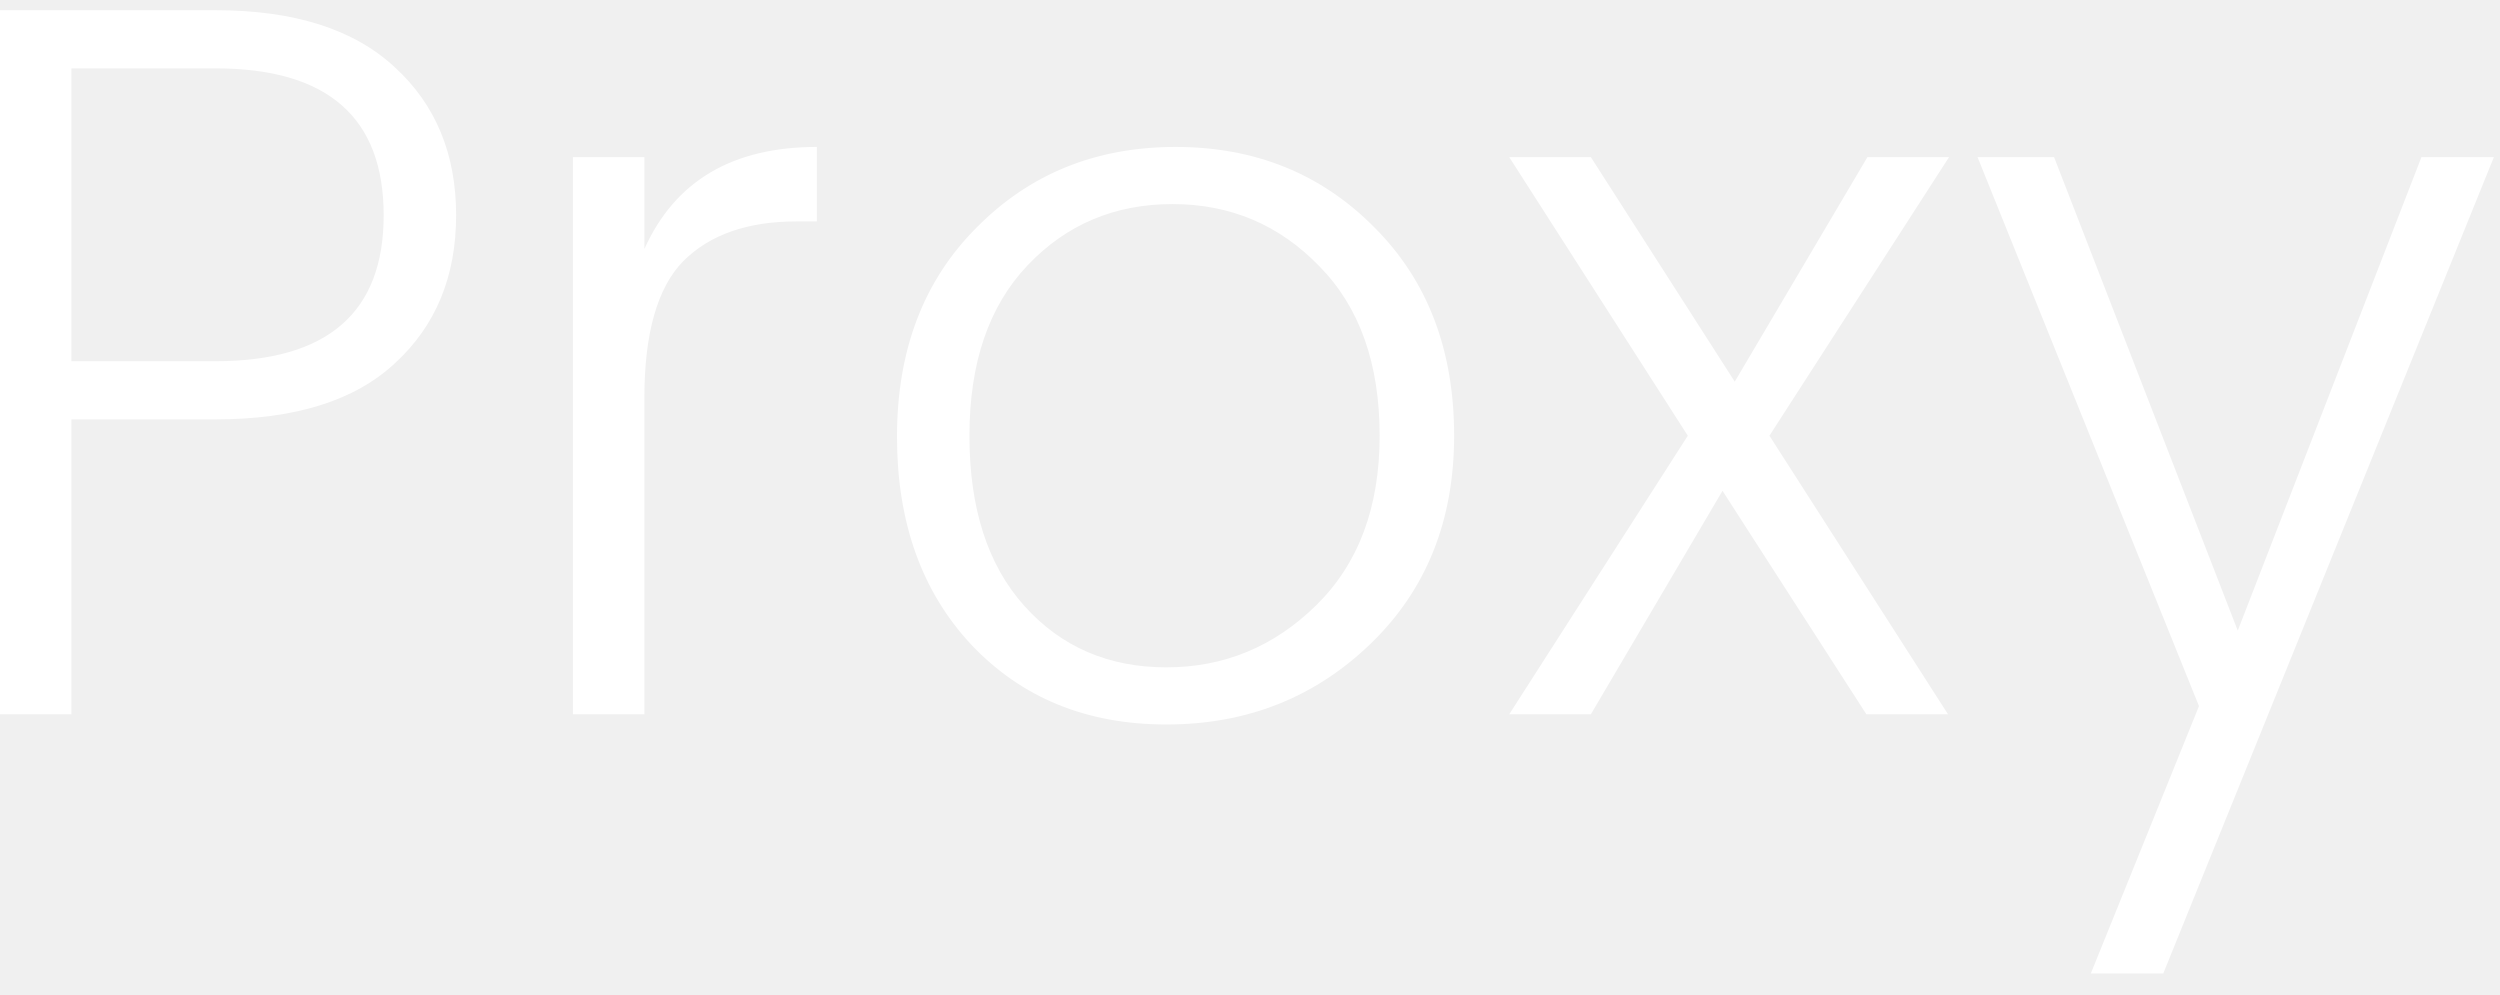
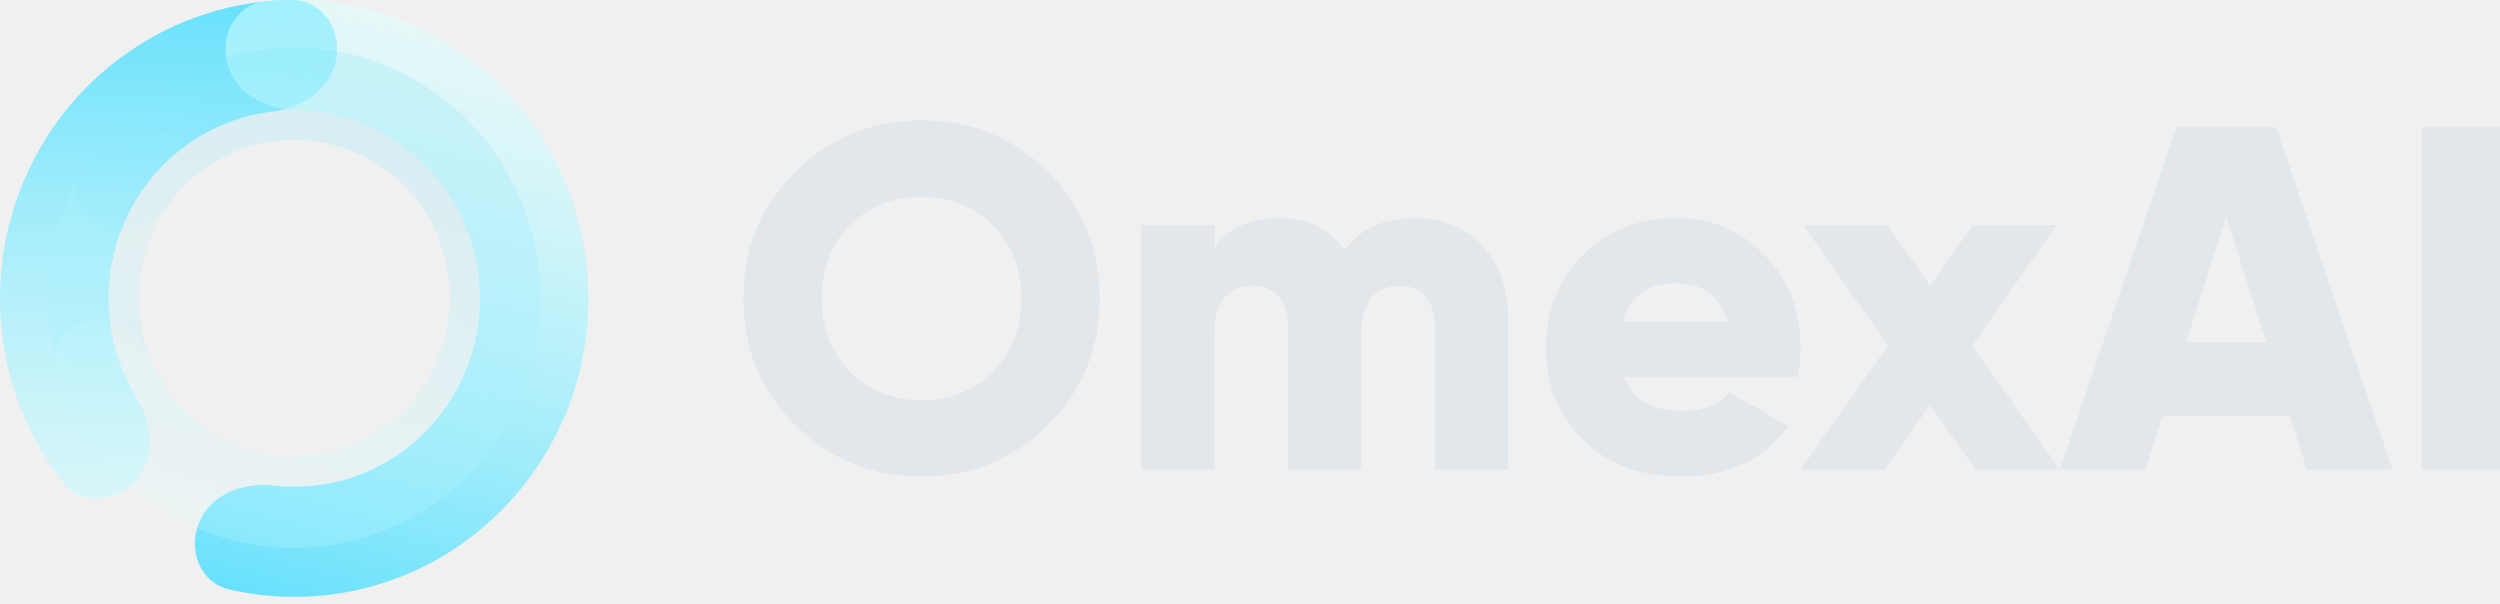
- <svg xmlns="http://www.w3.org/2000/svg" width="98" height="39" fill="none">
-   <path d="M15.48 2.64c1.6 1.467 2.4 3.4 2.4 5.8s-.8 4.333-2.4 5.8c-1.573 1.467-3.92 2.2-7.04 2.2H2.8V28H0V.4h8.44c3.093 0 5.44.747 7.04 2.24zM2.8 14.16h5.64c4.4 0 6.6-1.907 6.6-5.72 0-3.84-2.2-5.76-6.6-5.76H2.8v11.48zm22.46-8v3.6c1.2-2.667 3.454-4 6.76-4v2.92h-.8c-1.92 0-3.4.52-4.44 1.56-1.012 1.04-1.52 2.827-1.52 5.36V28h-2.8V6.16h2.8zm20.462 20c2.267 0 4.227-.813 5.88-2.44 1.654-1.627 2.48-3.84 2.48-6.64 0-2.827-.786-5.04-2.36-6.64C50.15 8.813 48.23 8 45.962 8c-2.266 0-4.16.8-5.68 2.4-1.52 1.6-2.28 3.827-2.28 6.68 0 2.853.72 5.08 2.16 6.68 1.44 1.6 3.294 2.4 5.56 2.4zm0 2.24c-3.12 0-5.666-1.04-7.64-3.12-1.946-2.08-2.92-4.8-2.92-8.16 0-3.387 1.04-6.12 3.12-8.2 2.08-2.107 4.68-3.16 7.8-3.16s5.72 1.053 7.8 3.16c2.08 2.08 3.12 4.8 3.12 8.16 0 3.333-1.093 6.053-3.28 8.16-2.186 2.107-4.853 3.16-8 3.16zm30.68-22.24l-7.04 10.92 7 10.92h-3.2l-5.64-8.76-5.16 8.76h-3.2l7-10.92-7-10.92h3.2l5.64 8.8 5.2-8.8h3.2zM86.2 27.68L77.52 6.16h3l7.2 18.56 7.2-18.56h2.84l-12.96 32h-2.84l4.24-10.48z" fill="#fff" />
+ <svg xmlns="http://www.w3.org/2000/svg" width="203" height="49" fill="none">
+   <path d="M10.996 39.033c-1.613 1.86-4.437 2.046-5.94.093A24.383 24.383 0 01.47 29.005C-.556 23.833.104 18.437 2.378 13.693A24.081 24.081 0 0113.032 2.661 23.54 23.54 0 0123.686 0c2.439-.02 4.034 2.343 3.612 4.78-.421 2.438-2.75 3.982-5.17 4.28a15.039 15.039 0 00-5.099 1.562 15.211 15.211 0 00-6.711 6.958 15.507 15.507 0 00-1.21 9.656 15.236 15.236 0 001.962 5.024c1.302 2.12 1.54 4.93-.074 6.772z" fill="url(#paint0_linear_2129_21940)" />
+   <path d="M18.478 5.246c-.679-2.362.678-4.893 3.099-5.135a23.824 23.824 0 016.986.354c3.76.763 7.28 2.419 10.27 4.856a24.392 24.392 0 016.913 9.116 24.685 24.685 0 011.998 11.312 24.446 24.446 0 01-3.374 10.976 24.273 24.273 0 01-7.976 8.168 23.732 23.732 0 01-10.783 3.516 23.83 23.83 0 01-6.986-.54c-2.366-.539-3.411-3.218-2.44-5.488.973-2.27 3.577-3.237 5.997-2.958.935.112 1.87.13 2.806.056a14.81 14.81 0 006.803-2.214 15.242 15.242 0 005.024-5.154 15.34 15.34 0 002.127-6.92 15.449 15.449 0 00-1.265-7.145 15.362 15.362 0 00-4.364-5.748 15.147 15.147 0 00-6.473-3.07 15.58 15.58 0 00-2.788-.298c-2.438-.019-4.895-1.302-5.574-3.684z" fill="url(#paint1_linear_2129_21940)" />
+   <g opacity=".2">
+     <path d="M13.05 36.559c-1.357 1.544-3.723 1.712-4.97.074A20.603 20.603 0 013.954 25.88 20.56 20.56 0 018.32 11.443c3.227-4.056 7.866-6.717 12.946-7.387 3.869-.52 7.756.13 11.222 1.824 1.834.893 2.182 3.274.99 4.93-1.21 1.674-3.52 1.972-5.446 1.284a12.551 12.551 0 00-5.813-.614 12.49 12.49 0 00-8.16 4.67 12.915 12.915 0 00-2.75 9.097 13.093 13.093 0 001.833 5.675c1.064 1.748 1.266 4.093-.091 5.637z" fill="url(#paint2_linear_2129_21940)" />
+     <path d="M8.483 18.586c-1.925-.707-2.952-2.865-1.907-4.67a20.105 20.105 0 017.739-7.59A19.849 19.849 0 0128.47 4.409c4.786 1.154 8.985 4.056 11.81 8.15a20.5 20.5 0 013.465 14.046c-.587 4.948-2.952 9.525-6.638 12.818a19.961 19.961 0 01-13.368 5.08 19.894 19.894 0 01-13.331-5.247 20.227 20.227 0 01-5.74-9.247c-.587-1.99.917-3.85 2.953-4.074 2.035-.223 3.795 1.32 4.602 3.219a12.677 12.677 0 003.172 4.52 12.453 12.453 0 008.399 3.312 12.505 12.505 0 008.435-3.2c2.329-2.084 3.814-4.967 4.2-8.093.366-3.126-.404-6.288-2.183-8.856a12.65 12.65 0 00-7.445-5.135 12.444 12.444 0 00-8.93 1.21 12.596 12.596 0 00-4.162 3.646c-1.23 1.656-3.301 2.735-5.227 2.028z" fill="url(#paint3_linear_2129_21940)" />
+   </g>
+   <path d="M196.644 10.329H203v27.807h-6.356V10.33zm-9.323 27.807l-1.39-4.37h-10.329l-1.39 4.37h-6.952l9.455-27.807h8.104l9.454 27.807h-6.952zm-9.812-10.328h6.515l-3.257-10.21-3.258 10.21zm-10.26 10.328h-6.833l-3.694-5.243-3.695 5.243h-6.833l7.111-10.09-6.872-9.772h6.833l3.456 4.926 3.456-4.926h6.833l-6.873 9.772 7.111 10.09zm-35.388-7.547c.689 1.854 2.278 2.78 4.767 2.78 1.616 0 2.887-.503 3.814-1.51l4.767 2.742c-1.96 2.728-4.846 4.092-8.66 4.092-3.337 0-6.012-.993-8.025-2.98-1.986-1.986-2.979-4.489-2.979-7.508 0-2.992.98-5.482 2.94-7.468 1.986-2.013 4.528-3.02 7.627-3.02 2.887 0 5.283 1.007 7.19 3.02 1.934 1.986 2.9 4.476 2.9 7.468 0 .848-.079 1.642-.238 2.384h-14.103zm-.119-4.45h8.541c-.583-2.092-1.986-3.138-4.211-3.138-2.304 0-3.747 1.046-4.33 3.138zm-16.825-8.421c2.277 0 4.105.754 5.482 2.264 1.377 1.483 2.066 3.47 2.066 5.959v12.195h-5.959V26.457c0-1.006-.252-1.8-.755-2.383-.477-.583-1.179-.874-2.105-.874-.98 0-1.748.33-2.305.993-.529.662-.794 1.576-.794 2.74v11.203h-5.959V26.457c0-1.006-.252-1.8-.755-2.383-.476-.583-1.178-.874-2.105-.874-.98 0-1.748.33-2.304.993-.53.662-.795 1.576-.795 2.74v11.203H92.67V18.274h5.96V20.1c1.085-1.589 2.859-2.383 5.322-2.383 2.305 0 4.039.873 5.205 2.622 1.218-1.748 3.138-2.622 5.76-2.622zM85.08 34.522c-2.808 2.78-6.224 4.17-10.25 4.17-4.025 0-7.442-1.39-10.249-4.17-2.807-2.781-4.21-6.21-4.21-10.29 0-4.078 1.403-7.508 4.21-10.288 2.807-2.781 6.224-4.172 10.25-4.172 4.025 0 7.441 1.39 10.248 4.172 2.808 2.78 4.211 6.21 4.211 10.289 0 4.078-1.403 7.508-4.21 10.289zm-16.05-4.33c1.563 1.535 3.496 2.303 5.8 2.303s4.224-.767 5.76-2.304c1.563-1.536 2.344-3.522 2.344-5.958 0-2.437-.781-4.423-2.344-5.96-1.536-1.535-3.456-2.303-5.76-2.303s-4.237.768-5.8 2.304c-1.536 1.536-2.304 3.522-2.304 5.959 0 2.436.768 4.422 2.304 5.958z" fill="#E1E7EB" />
+   <defs>
+     <linearGradient id="paint0_linear_2129_21940" x1="13.692" y1=".001" x2="13.692" y2="48.459" gradientUnits="userSpaceOnUse">
+       <stop stop-color="#68E1FC" />
+       <stop offset="1" stop-color="#DBFFFF" stop-opacity=".5" />
+     </linearGradient>
+     <linearGradient id="paint1_linear_2129_21940" x1="24.081" y1="49.347" x2="36.777" y2="2.648" gradientUnits="userSpaceOnUse">
+       <stop stop-color="#68E1FC" />
+       <stop offset="1" stop-color="#DBFFFF" stop-opacity=".5" />
+     </linearGradient>
+     <linearGradient id="paint2_linear_2129_21940" x1="19.03" y1="3.884" x2="19.03" y2="44.492" gradientUnits="userSpaceOnUse">
+       <stop stop-color="#DBFFFF" />
+       <stop offset="1" stop-color="#68E1FC" />
+     </linearGradient>
+     <linearGradient id="paint3_linear_2129_21940" x1="18.961" y1="43.891" x2="29.61" y2="4.72" gradientUnits="userSpaceOnUse">
+       <stop stop-color="#DBFFFF" />
+       <stop offset="1" stop-color="#68E1FC" />
+     </linearGradient>
+   </defs>
</svg>
